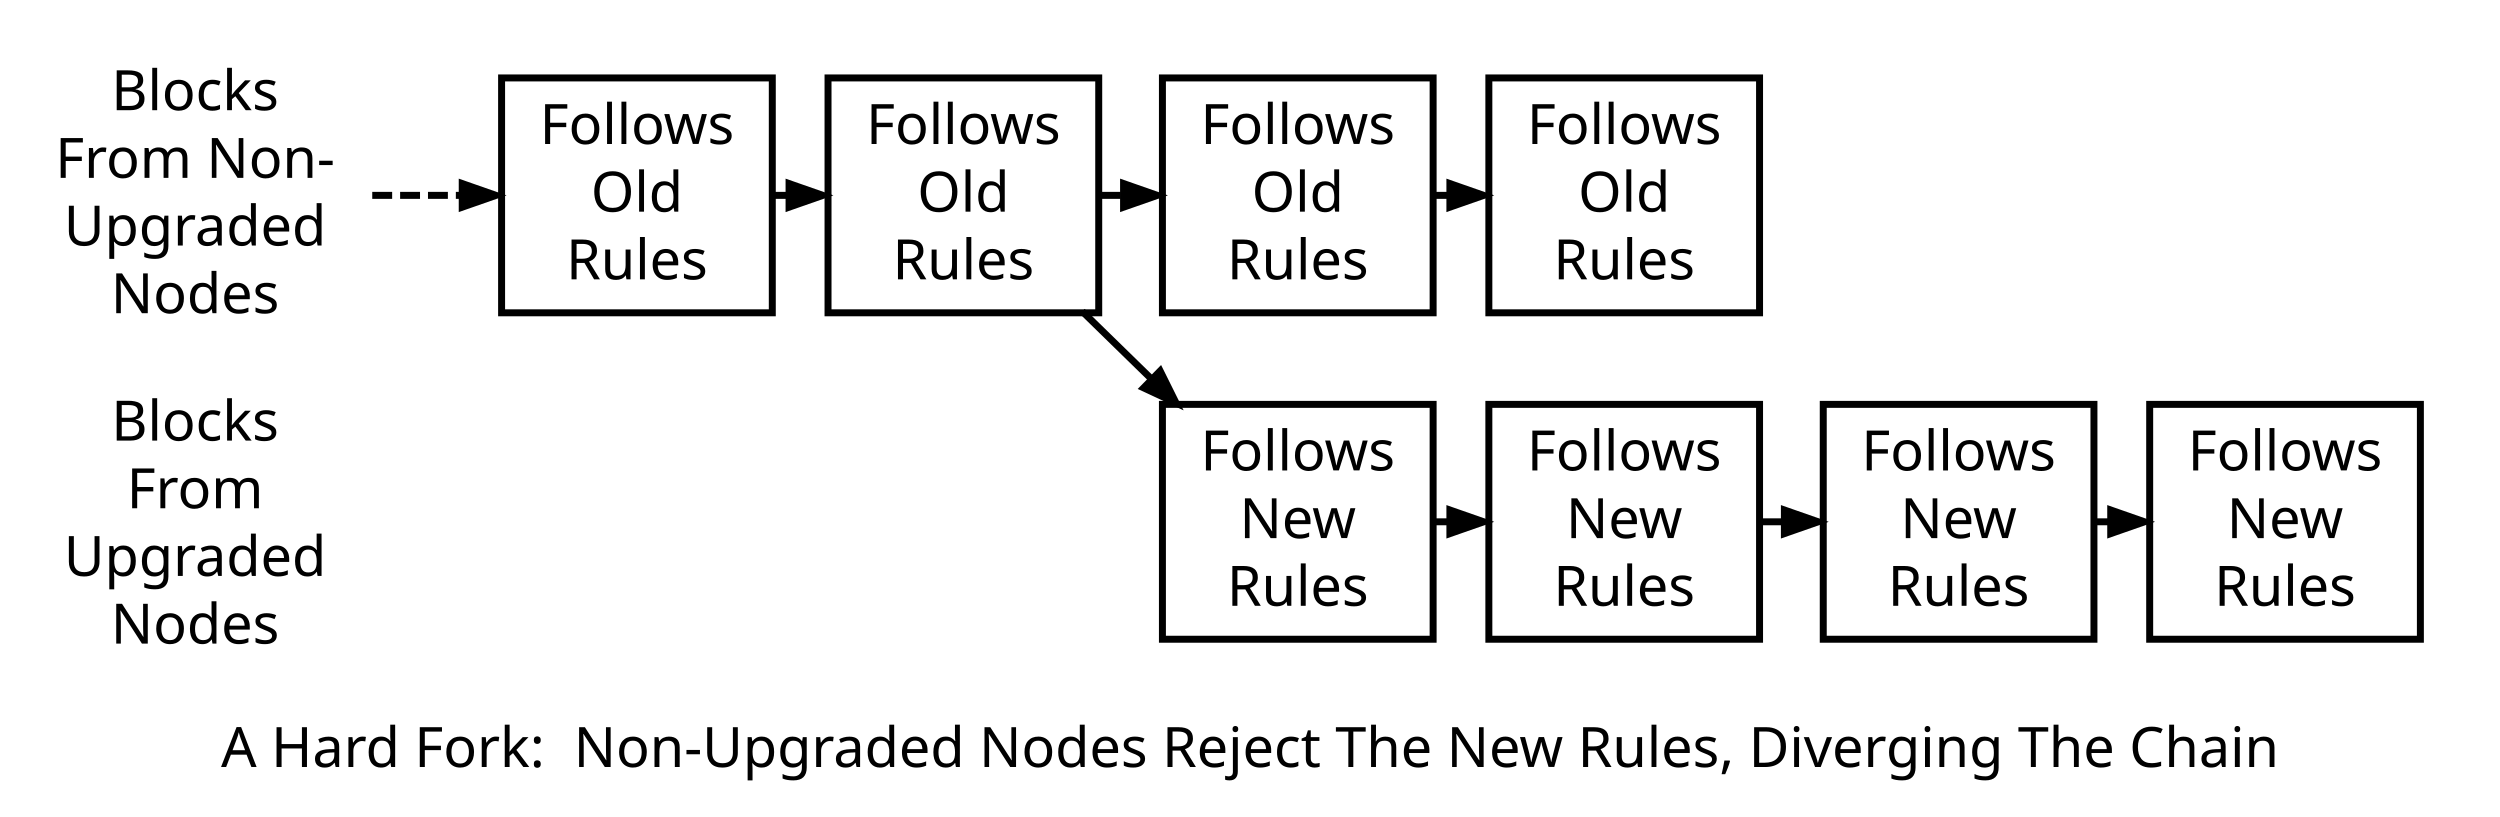
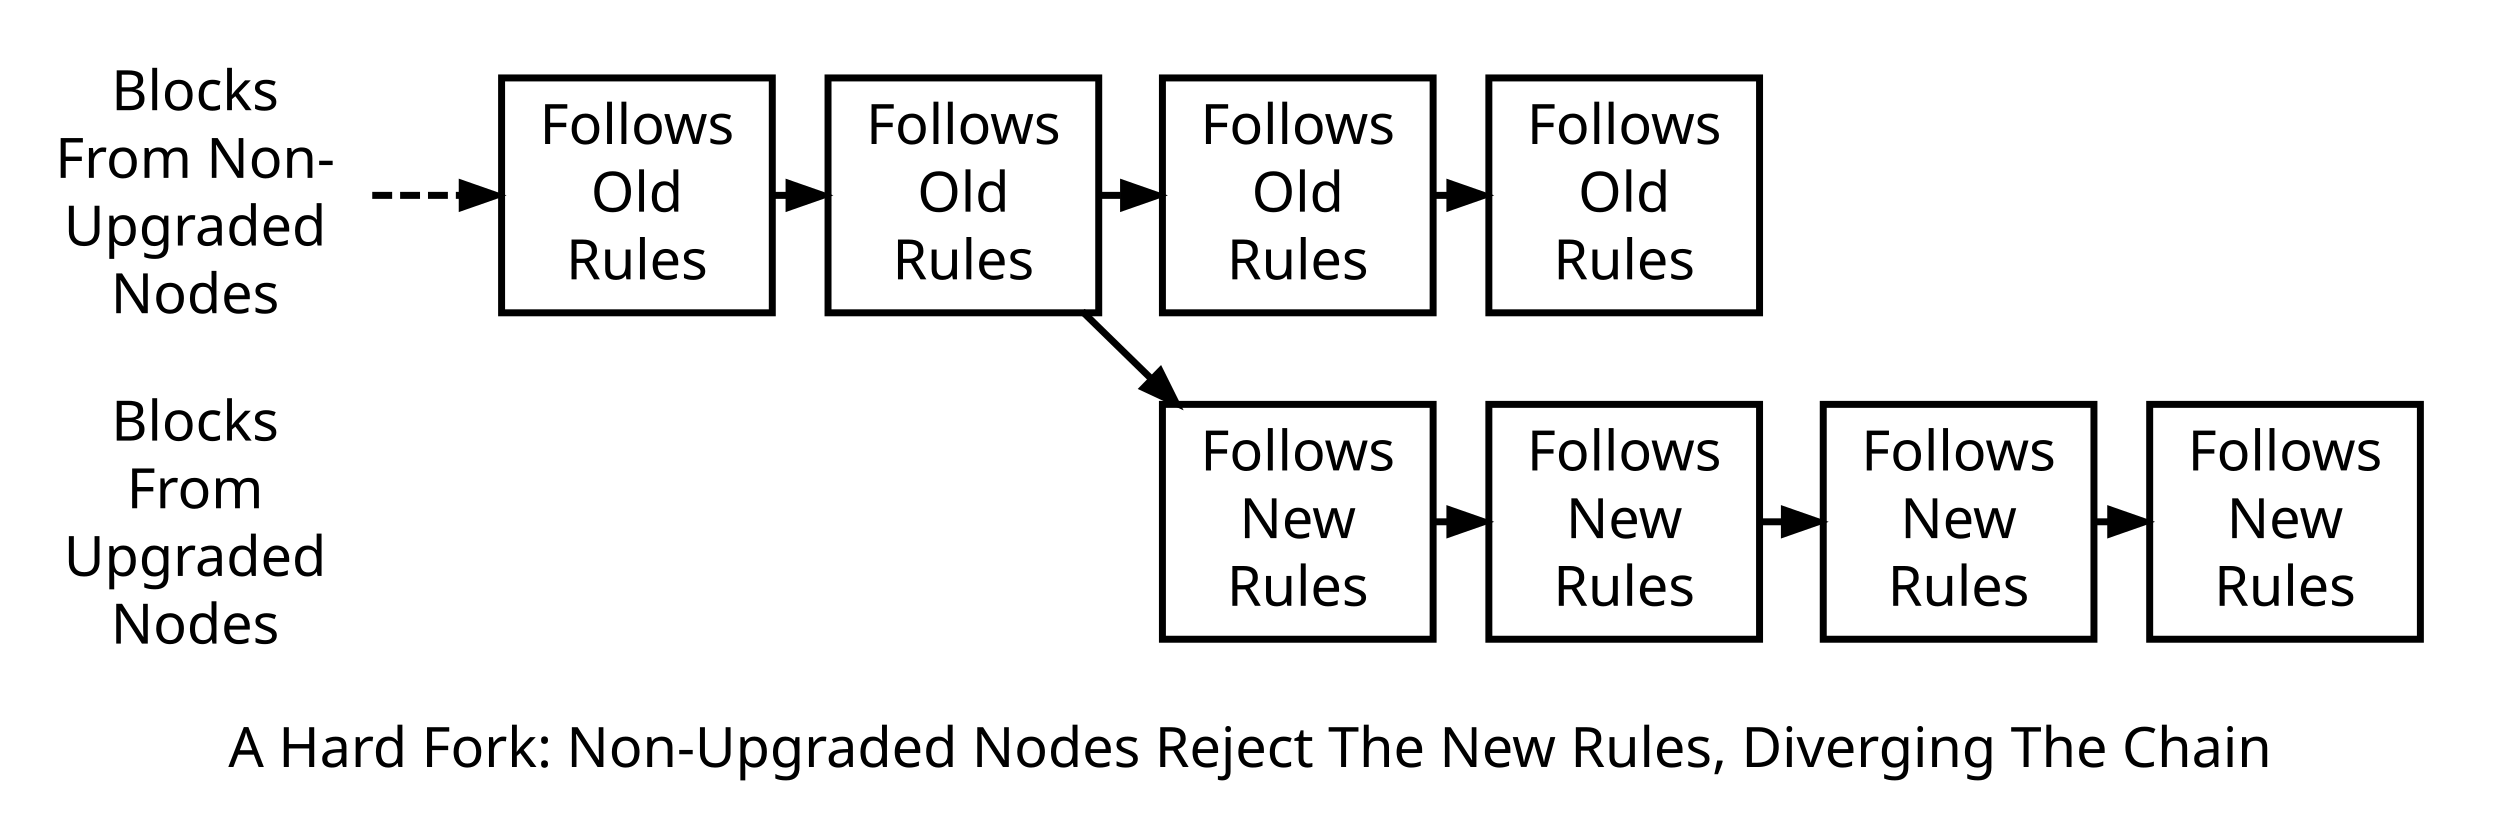
- <svg xmlns="http://www.w3.org/2000/svg" width="450pt" height="147pt" viewBox="0.00 0.00 450.00 146.89">
+ <svg xmlns="http://www.w3.org/2000/svg" width="600" height="196" viewBox="0 0 450 146.89">
  <g id="graph1" class="graph" transform="scale(0.716561 0.716561) rotate(0) translate(4 201)">
-     <polygon fill="white" stroke="white" points="-4,5 -4,-201 625,-201 625,5 -4,5" />
-     <text text-anchor="middle" x="310" y="-8.4" font-family="Sans" font-size="14.00">A Hard Fork:  Non-Upgraded Nodes Reject The New Rules, Diverging The Chain</text>
+     <polygon fill="#fff" stroke="#fff" points="-4 5 -4 -201 625 -201 625 5 -4 5" />
+     <text x="310" y="-8.4" font-family="Sans" font-size="14" text-anchor="middle">A Hard Fork: Non-Upgraded Nodes Reject The New Rules, Diverging The Chain</text>
    <g id="graph2" class="cluster" />
    <g id="graph3" class="cluster" />
    <g id="node1" class="node">
-       <text text-anchor="middle" x="45" y="-90.4" font-family="Sans" font-size="14.00">Blocks</text>
-       <text text-anchor="middle" x="45" y="-73.4" font-family="Sans" font-size="14.00">From</text>
-       <text text-anchor="middle" x="45" y="-56.4" font-family="Sans" font-size="14.00">Upgraded</text>
-       <text text-anchor="middle" x="45" y="-39.4" font-family="Sans" font-size="14.00">Nodes</text>
+       <text x="45" y="-90.4" font-family="Sans" font-size="14" text-anchor="middle">Blocks</text>
+       <text x="45" y="-73.4" font-family="Sans" font-size="14" text-anchor="middle">From</text>
+       <text x="45" y="-56.4" font-family="Sans" font-size="14" text-anchor="middle">Upgraded</text>
+       <text x="45" y="-39.4" font-family="Sans" font-size="14" text-anchor="middle">Nodes</text>
    </g>
    <g id="node2" class="node">
-       <text text-anchor="middle" x="45" y="-173.4" font-family="Sans" font-size="14.00">Blocks</text>
-       <text text-anchor="middle" x="45" y="-156.4" font-family="Sans" font-size="14.00">From Non-</text>
-       <text text-anchor="middle" x="45" y="-139.4" font-family="Sans" font-size="14.00">Upgraded</text>
-       <text text-anchor="middle" x="45" y="-122.4" font-family="Sans" font-size="14.00">Nodes</text>
+       <text x="45" y="-173.4" font-family="Sans" font-size="14" text-anchor="middle">Blocks</text>
+       <text x="45" y="-156.4" font-family="Sans" font-size="14" text-anchor="middle">From Non-</text>
+       <text x="45" y="-139.4" font-family="Sans" font-size="14" text-anchor="middle">Upgraded</text>
+       <text x="45" y="-122.4" font-family="Sans" font-size="14" text-anchor="middle">Nodes</text>
    </g>
    <g id="node4" class="node">
-       <polygon fill="none" stroke="black" stroke-width="1.75" points="190,-181.5 122,-181.5 122,-122.5 190,-122.5 190,-181.5" />
-       <text text-anchor="middle" x="156" y="-164.9" font-family="Sans" font-size="14.00">Follows</text>
-       <text text-anchor="middle" x="156" y="-147.9" font-family="Sans" font-size="14.00">Old</text>
-       <text text-anchor="middle" x="156" y="-130.9" font-family="Sans" font-size="14.00">Rules</text>
+       <polygon fill="none" stroke="#000" stroke-width="1.75" points="190 -181.5 122 -181.5 122 -122.5 190 -122.5 190 -181.5" />
+       <text x="156" y="-164.9" font-family="Sans" font-size="14" text-anchor="middle">Follows</text>
+       <text x="156" y="-147.9" font-family="Sans" font-size="14" text-anchor="middle">Old</text>
+       <text x="156" y="-130.9" font-family="Sans" font-size="14" text-anchor="middle">Rules</text>
    </g>
    <g id="edge4" class="edge">
-       <path fill="none" stroke="black" stroke-width="1.75" stroke-dasharray="5,2" d="M89.508,-152C96.805,-152 104.367,-152 111.66,-152" />
-       <polygon fill="black" stroke="black" points="111.736,-155.5 121.736,-152 111.736,-148.5 111.736,-155.5" />
+       <path fill="none" stroke="#000" stroke-dasharray="5 2" stroke-width="1.75" d="M89.508,-152C96.805,-152 104.367,-152 111.66,-152" />
+       <polygon fill="#000" stroke="#000" points="111.736 -155.5 121.736 -152 111.736 -148.5 111.736 -155.5" />
    </g>
    <g id="node5" class="node">
-       <polygon fill="none" stroke="black" stroke-width="1.75" points="272,-181.5 204,-181.5 204,-122.5 272,-122.5 272,-181.5" />
-       <text text-anchor="middle" x="238" y="-164.9" font-family="Sans" font-size="14.00">Follows</text>
-       <text text-anchor="middle" x="238" y="-147.9" font-family="Sans" font-size="14.00">Old</text>
-       <text text-anchor="middle" x="238" y="-130.9" font-family="Sans" font-size="14.00">Rules</text>
+       <polygon fill="none" stroke="#000" stroke-width="1.75" points="272 -181.5 204 -181.5 204 -122.5 272 -122.5 272 -181.5" />
+       <text x="238" y="-164.9" font-family="Sans" font-size="14" text-anchor="middle">Follows</text>
+       <text x="238" y="-147.9" font-family="Sans" font-size="14" text-anchor="middle">Old</text>
+       <text x="238" y="-130.9" font-family="Sans" font-size="14" text-anchor="middle">Rules</text>
    </g>
    <g id="edge8" class="edge">
-       <path fill="none" stroke="black" stroke-width="1.75" d="M190.3,-152C191.419,-152 192.545,-152 193.675,-152" />
-       <polygon fill="black" stroke="black" points="193.837,-155.5 203.837,-152 193.837,-148.5 193.837,-155.5" />
+       <path fill="none" stroke="#000" stroke-width="1.75" d="M190.3,-152C191.419,-152 192.545,-152 193.675,-152" />
+       <polygon fill="#000" stroke="#000" points="193.837 -155.5 203.837 -152 193.837 -148.5 193.837 -155.5" />
    </g>
    <g id="node6" class="node">
-       <polygon fill="none" stroke="black" stroke-width="1.75" points="356,-181.5 288,-181.5 288,-122.5 356,-122.5 356,-181.5" />
-       <text text-anchor="middle" x="322" y="-164.9" font-family="Sans" font-size="14.00">Follows</text>
-       <text text-anchor="middle" x="322" y="-147.9" font-family="Sans" font-size="14.00">Old</text>
-       <text text-anchor="middle" x="322" y="-130.9" font-family="Sans" font-size="14.00">Rules</text>
+       <polygon fill="none" stroke="#000" stroke-width="1.75" points="356 -181.5 288 -181.5 288 -122.5 356 -122.5 356 -181.5" />
+       <text x="322" y="-164.9" font-family="Sans" font-size="14" text-anchor="middle">Follows</text>
+       <text x="322" y="-147.9" font-family="Sans" font-size="14" text-anchor="middle">Old</text>
+       <text x="322" y="-130.9" font-family="Sans" font-size="14" text-anchor="middle">Rules</text>
    </g>
    <g id="edge14" class="edge">
-       <path fill="none" stroke="black" stroke-width="1.75" d="M272.166,-152C273.946,-152 275.745,-152 277.551,-152" />
-       <polygon fill="black" stroke="black" points="277.864,-155.5 287.864,-152 277.864,-148.5 277.864,-155.5" />
+       <path fill="none" stroke="#000" stroke-width="1.75" d="M272.166,-152C273.946,-152 275.745,-152 277.551,-152" />
+       <polygon fill="#000" stroke="#000" points="277.864 -155.5 287.864 -152 277.864 -148.5 277.864 -155.5" />
    </g>
    <g id="node9" class="node">
-       <polygon fill="none" stroke="black" stroke-width="1.75" points="356,-99.5 288,-99.5 288,-40.5 356,-40.5 356,-99.5" />
-       <text text-anchor="middle" x="322" y="-82.9" font-family="Sans" font-size="14.00">Follows</text>
-       <text text-anchor="middle" x="322" y="-65.9" font-family="Sans" font-size="14.00">New</text>
-       <text text-anchor="middle" x="322" y="-48.9" font-family="Sans" font-size="14.00">Rules</text>
+       <polygon fill="none" stroke="#000" stroke-width="1.75" points="356 -99.5 288 -99.5 288 -40.5 356 -40.5 356 -99.5" />
+       <text x="322" y="-82.9" font-family="Sans" font-size="14" text-anchor="middle">Follows</text>
+       <text x="322" y="-65.9" font-family="Sans" font-size="14" text-anchor="middle">New</text>
+       <text x="322" y="-48.9" font-family="Sans" font-size="14" text-anchor="middle">Rules</text>
    </g>
    <g id="edge9" class="edge">
-       <path fill="none" stroke="black" stroke-width="1.75" d="M267.852,-122.859C273.422,-117.421 279.304,-111.679 285.058,-106.062" />
-       <polygon fill="black" stroke="black" points="287.533,-108.537 292.244,-99.047 282.644,-103.528 287.533,-108.537" />
+       <path fill="none" stroke="#000" stroke-width="1.75" d="M267.852,-122.859C273.422,-117.421 279.304,-111.679 285.058,-106.062" />
+       <polygon fill="#000" stroke="#000" points="287.533 -108.537 292.244 -99.047 282.644 -103.528 287.533 -108.537" />
    </g>
    <g id="node7" class="node">
-       <polygon fill="none" stroke="black" stroke-width="1.75" points="438,-181.5 370,-181.5 370,-122.5 438,-122.5 438,-181.5" />
-       <text text-anchor="middle" x="404" y="-164.9" font-family="Sans" font-size="14.00">Follows</text>
-       <text text-anchor="middle" x="404" y="-147.9" font-family="Sans" font-size="14.00">Old</text>
-       <text text-anchor="middle" x="404" y="-130.9" font-family="Sans" font-size="14.00">Rules</text>
+       <polygon fill="none" stroke="#000" stroke-width="1.75" points="438 -181.5 370 -181.5 370 -122.5 438 -122.5 438 -181.5" />
+       <text x="404" y="-164.9" font-family="Sans" font-size="14" text-anchor="middle">Follows</text>
+       <text x="404" y="-147.9" font-family="Sans" font-size="14" text-anchor="middle">Old</text>
+       <text x="404" y="-130.9" font-family="Sans" font-size="14" text-anchor="middle">Rules</text>
    </g>
    <g id="edge6" class="edge">
-       <path fill="none" stroke="black" stroke-width="1.75" d="M356.3,-152C357.419,-152 358.545,-152 359.675,-152" />
-       <polygon fill="black" stroke="black" points="359.837,-155.5 369.837,-152 359.837,-148.5 359.837,-155.5" />
+       <path fill="none" stroke="#000" stroke-width="1.75" d="M356.3,-152C357.419,-152 358.545,-152 359.675,-152" />
+       <polygon fill="#000" stroke="#000" points="359.837 -155.5 369.837 -152 359.837 -148.5 359.837 -155.5" />
    </g>
    <g id="node10" class="node">
-       <polygon fill="none" stroke="black" stroke-width="1.75" points="438,-99.5 370,-99.5 370,-40.5 438,-40.5 438,-99.5" />
-       <text text-anchor="middle" x="404" y="-82.9" font-family="Sans" font-size="14.00">Follows</text>
-       <text text-anchor="middle" x="404" y="-65.9" font-family="Sans" font-size="14.00">New</text>
-       <text text-anchor="middle" x="404" y="-48.9" font-family="Sans" font-size="14.00">Rules</text>
+       <polygon fill="none" stroke="#000" stroke-width="1.75" points="438 -99.5 370 -99.5 370 -40.5 438 -40.5 438 -99.5" />
+       <text x="404" y="-82.9" font-family="Sans" font-size="14" text-anchor="middle">Follows</text>
+       <text x="404" y="-65.9" font-family="Sans" font-size="14" text-anchor="middle">New</text>
+       <text x="404" y="-48.9" font-family="Sans" font-size="14" text-anchor="middle">Rules</text>
    </g>
    <g id="edge10" class="edge">
-       <path fill="none" stroke="black" stroke-width="1.75" d="M356.3,-70C357.419,-70 358.545,-70 359.675,-70" />
-       <polygon fill="black" stroke="black" points="359.837,-73.5 369.837,-70 359.837,-66.5 359.837,-73.5" />
+       <path fill="none" stroke="#000" stroke-width="1.75" d="M356.3,-70C357.419,-70 358.545,-70 359.675,-70" />
+       <polygon fill="#000" stroke="#000" points="359.837 -73.5 369.837 -70 359.837 -66.5 359.837 -73.5" />
    </g>
    <g id="node11" class="node">
-       <polygon fill="none" stroke="black" stroke-width="1.75" points="522,-99.5 454,-99.5 454,-40.5 522,-40.5 522,-99.5" />
-       <text text-anchor="middle" x="488" y="-82.9" font-family="Sans" font-size="14.00">Follows</text>
-       <text text-anchor="middle" x="488" y="-65.9" font-family="Sans" font-size="14.00">New</text>
-       <text text-anchor="middle" x="488" y="-48.9" font-family="Sans" font-size="14.00">Rules</text>
+       <polygon fill="none" stroke="#000" stroke-width="1.75" points="522 -99.5 454 -99.5 454 -40.5 522 -40.5 522 -99.5" />
+       <text x="488" y="-82.9" font-family="Sans" font-size="14" text-anchor="middle">Follows</text>
+       <text x="488" y="-65.9" font-family="Sans" font-size="14" text-anchor="middle">New</text>
+       <text x="488" y="-48.9" font-family="Sans" font-size="14" text-anchor="middle">Rules</text>
    </g>
    <g id="edge11" class="edge">
-       <path fill="none" stroke="black" stroke-width="1.75" d="M438.166,-70C439.946,-70 441.745,-70 443.551,-70" />
-       <polygon fill="black" stroke="black" points="443.864,-73.5 453.864,-70 443.864,-66.5 443.864,-73.5" />
+       <path fill="none" stroke="#000" stroke-width="1.75" d="M438.166,-70C439.946,-70 441.745,-70 443.551,-70" />
+       <polygon fill="#000" stroke="#000" points="443.864 -73.5 453.864 -70 443.864 -66.5 443.864 -73.5" />
    </g>
    <g id="node12" class="node">
-       <polygon fill="none" stroke="black" stroke-width="1.75" points="604,-99.5 536,-99.5 536,-40.5 604,-40.5 604,-99.5" />
-       <text text-anchor="middle" x="570" y="-82.9" font-family="Sans" font-size="14.00">Follows</text>
-       <text text-anchor="middle" x="570" y="-65.9" font-family="Sans" font-size="14.00">New</text>
-       <text text-anchor="middle" x="570" y="-48.9" font-family="Sans" font-size="14.00">Rules</text>
+       <polygon fill="none" stroke="#000" stroke-width="1.75" points="604 -99.5 536 -99.5 536 -40.5 604 -40.5 604 -99.5" />
+       <text x="570" y="-82.9" font-family="Sans" font-size="14" text-anchor="middle">Follows</text>
+       <text x="570" y="-65.9" font-family="Sans" font-size="14" text-anchor="middle">New</text>
+       <text x="570" y="-48.9" font-family="Sans" font-size="14" text-anchor="middle">Rules</text>
    </g>
    <g id="edge12" class="edge">
-       <path fill="none" stroke="black" stroke-width="1.75" d="M522.3,-70C523.419,-70 524.545,-70 525.675,-70" />
-       <polygon fill="black" stroke="black" points="525.837,-73.5 535.837,-70 525.837,-66.5 525.837,-73.5" />
+       <path fill="none" stroke="#000" stroke-width="1.75" d="M522.3,-70C523.419,-70 524.545,-70 525.675,-70" />
+       <polygon fill="#000" stroke="#000" points="525.837 -73.5 535.837 -70 525.837 -66.5 525.837 -73.5" />
    </g>
  </g>
</svg>
